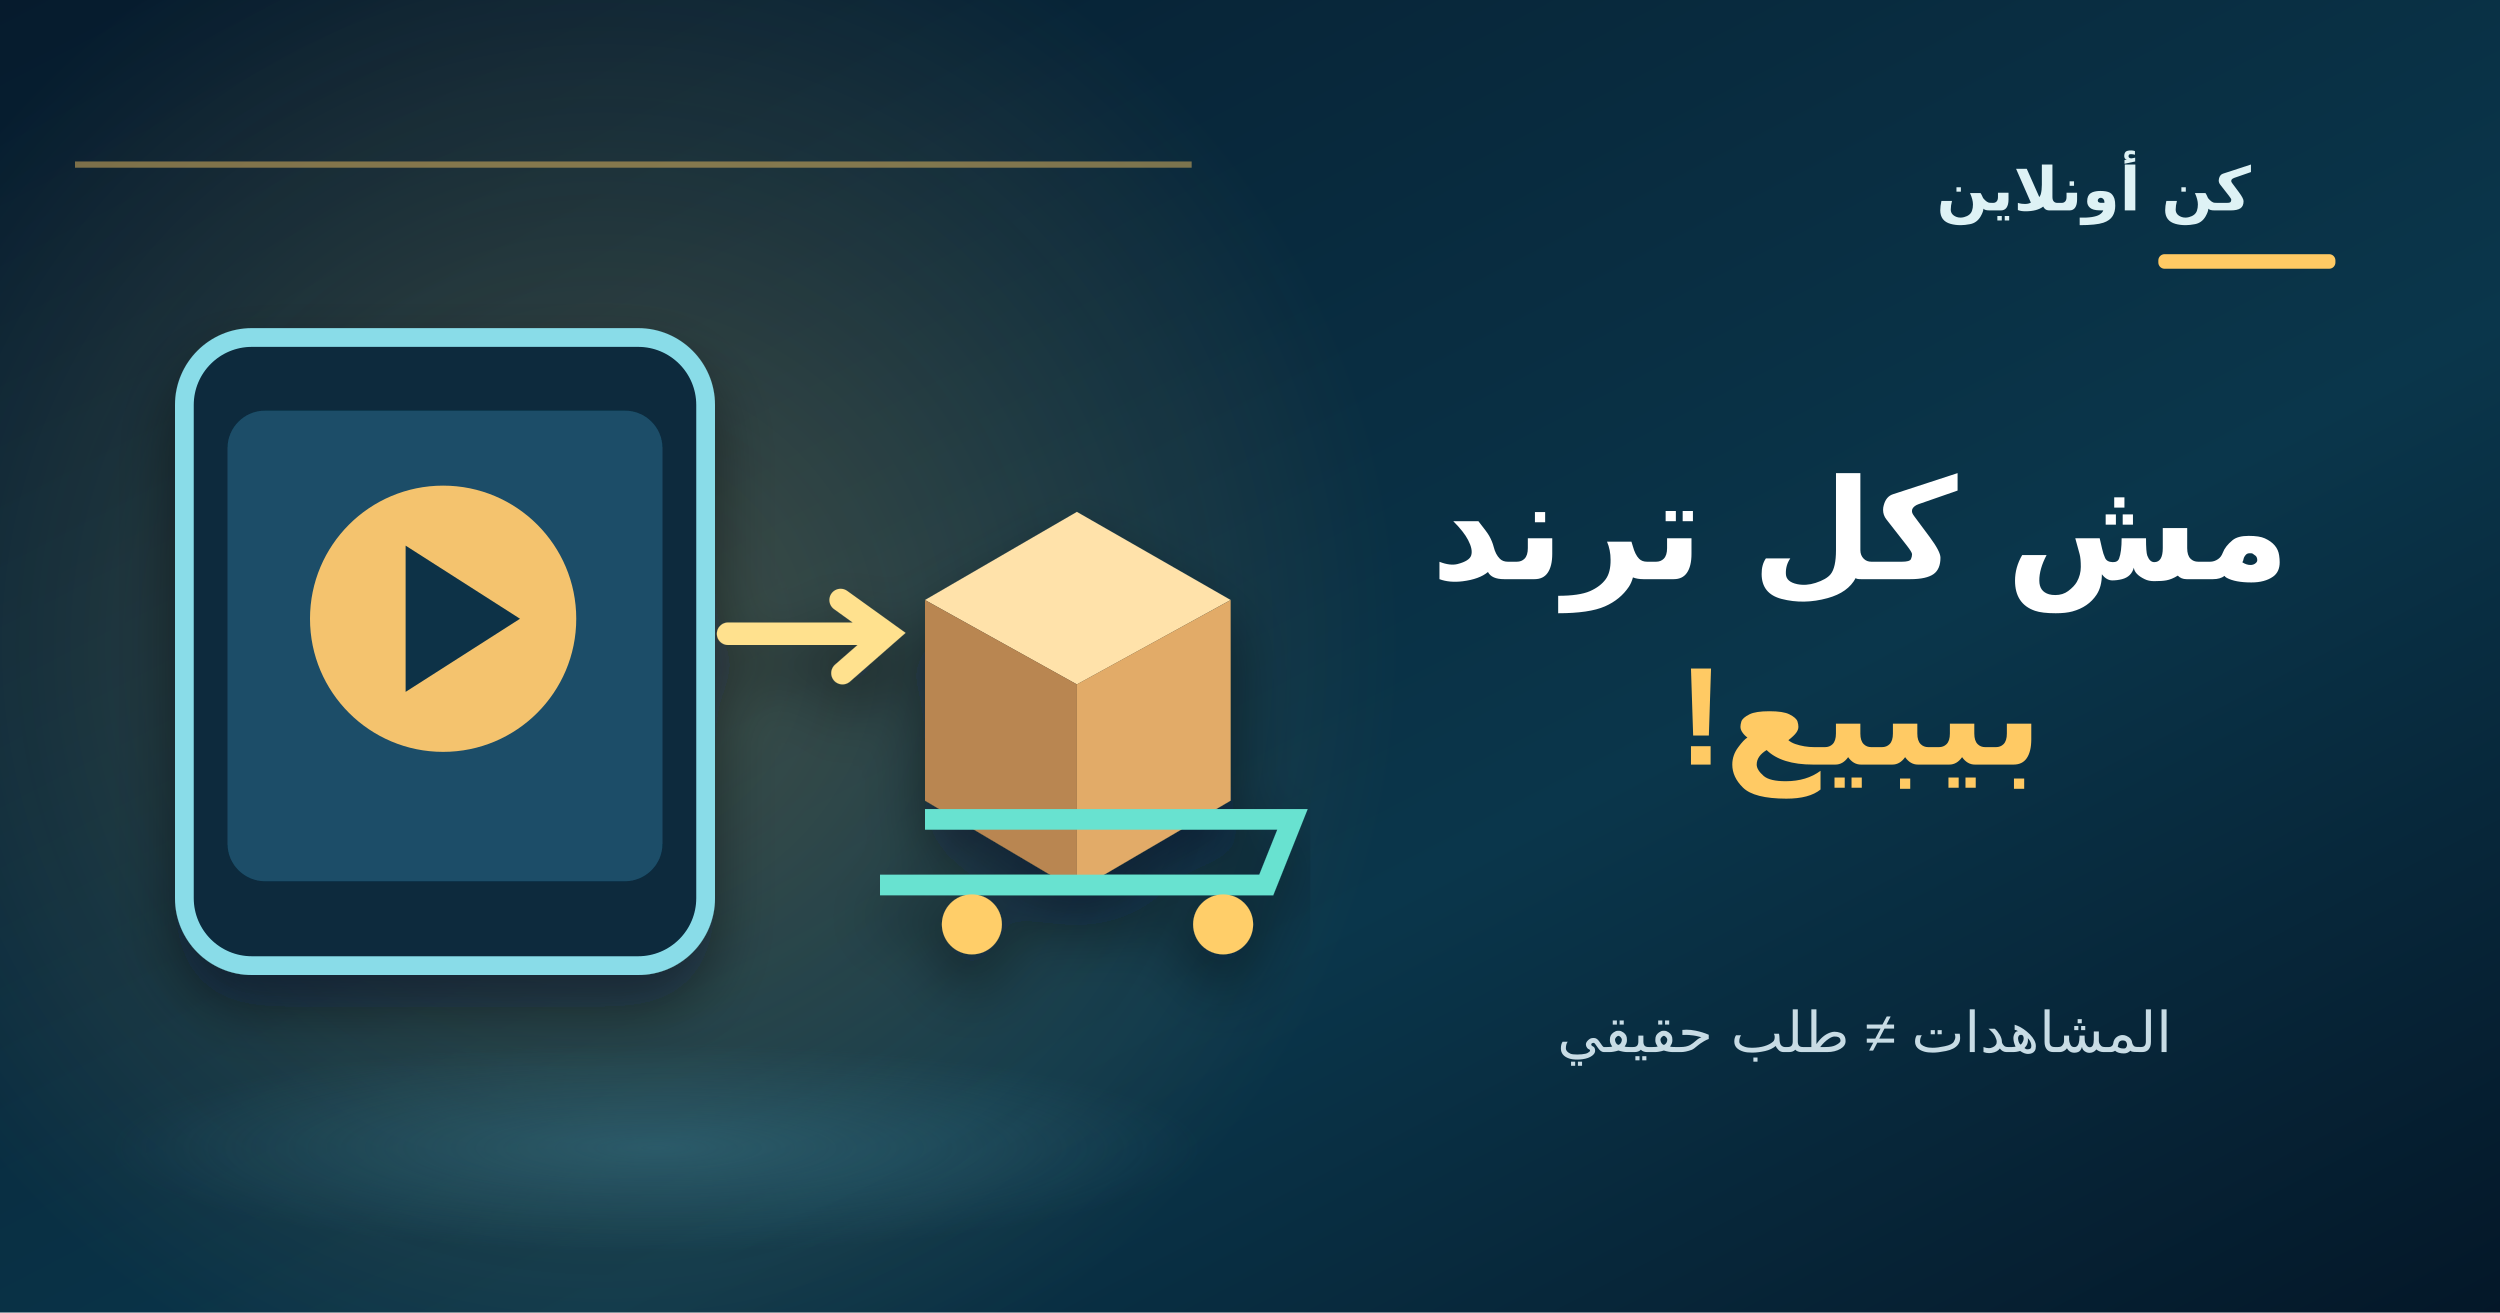
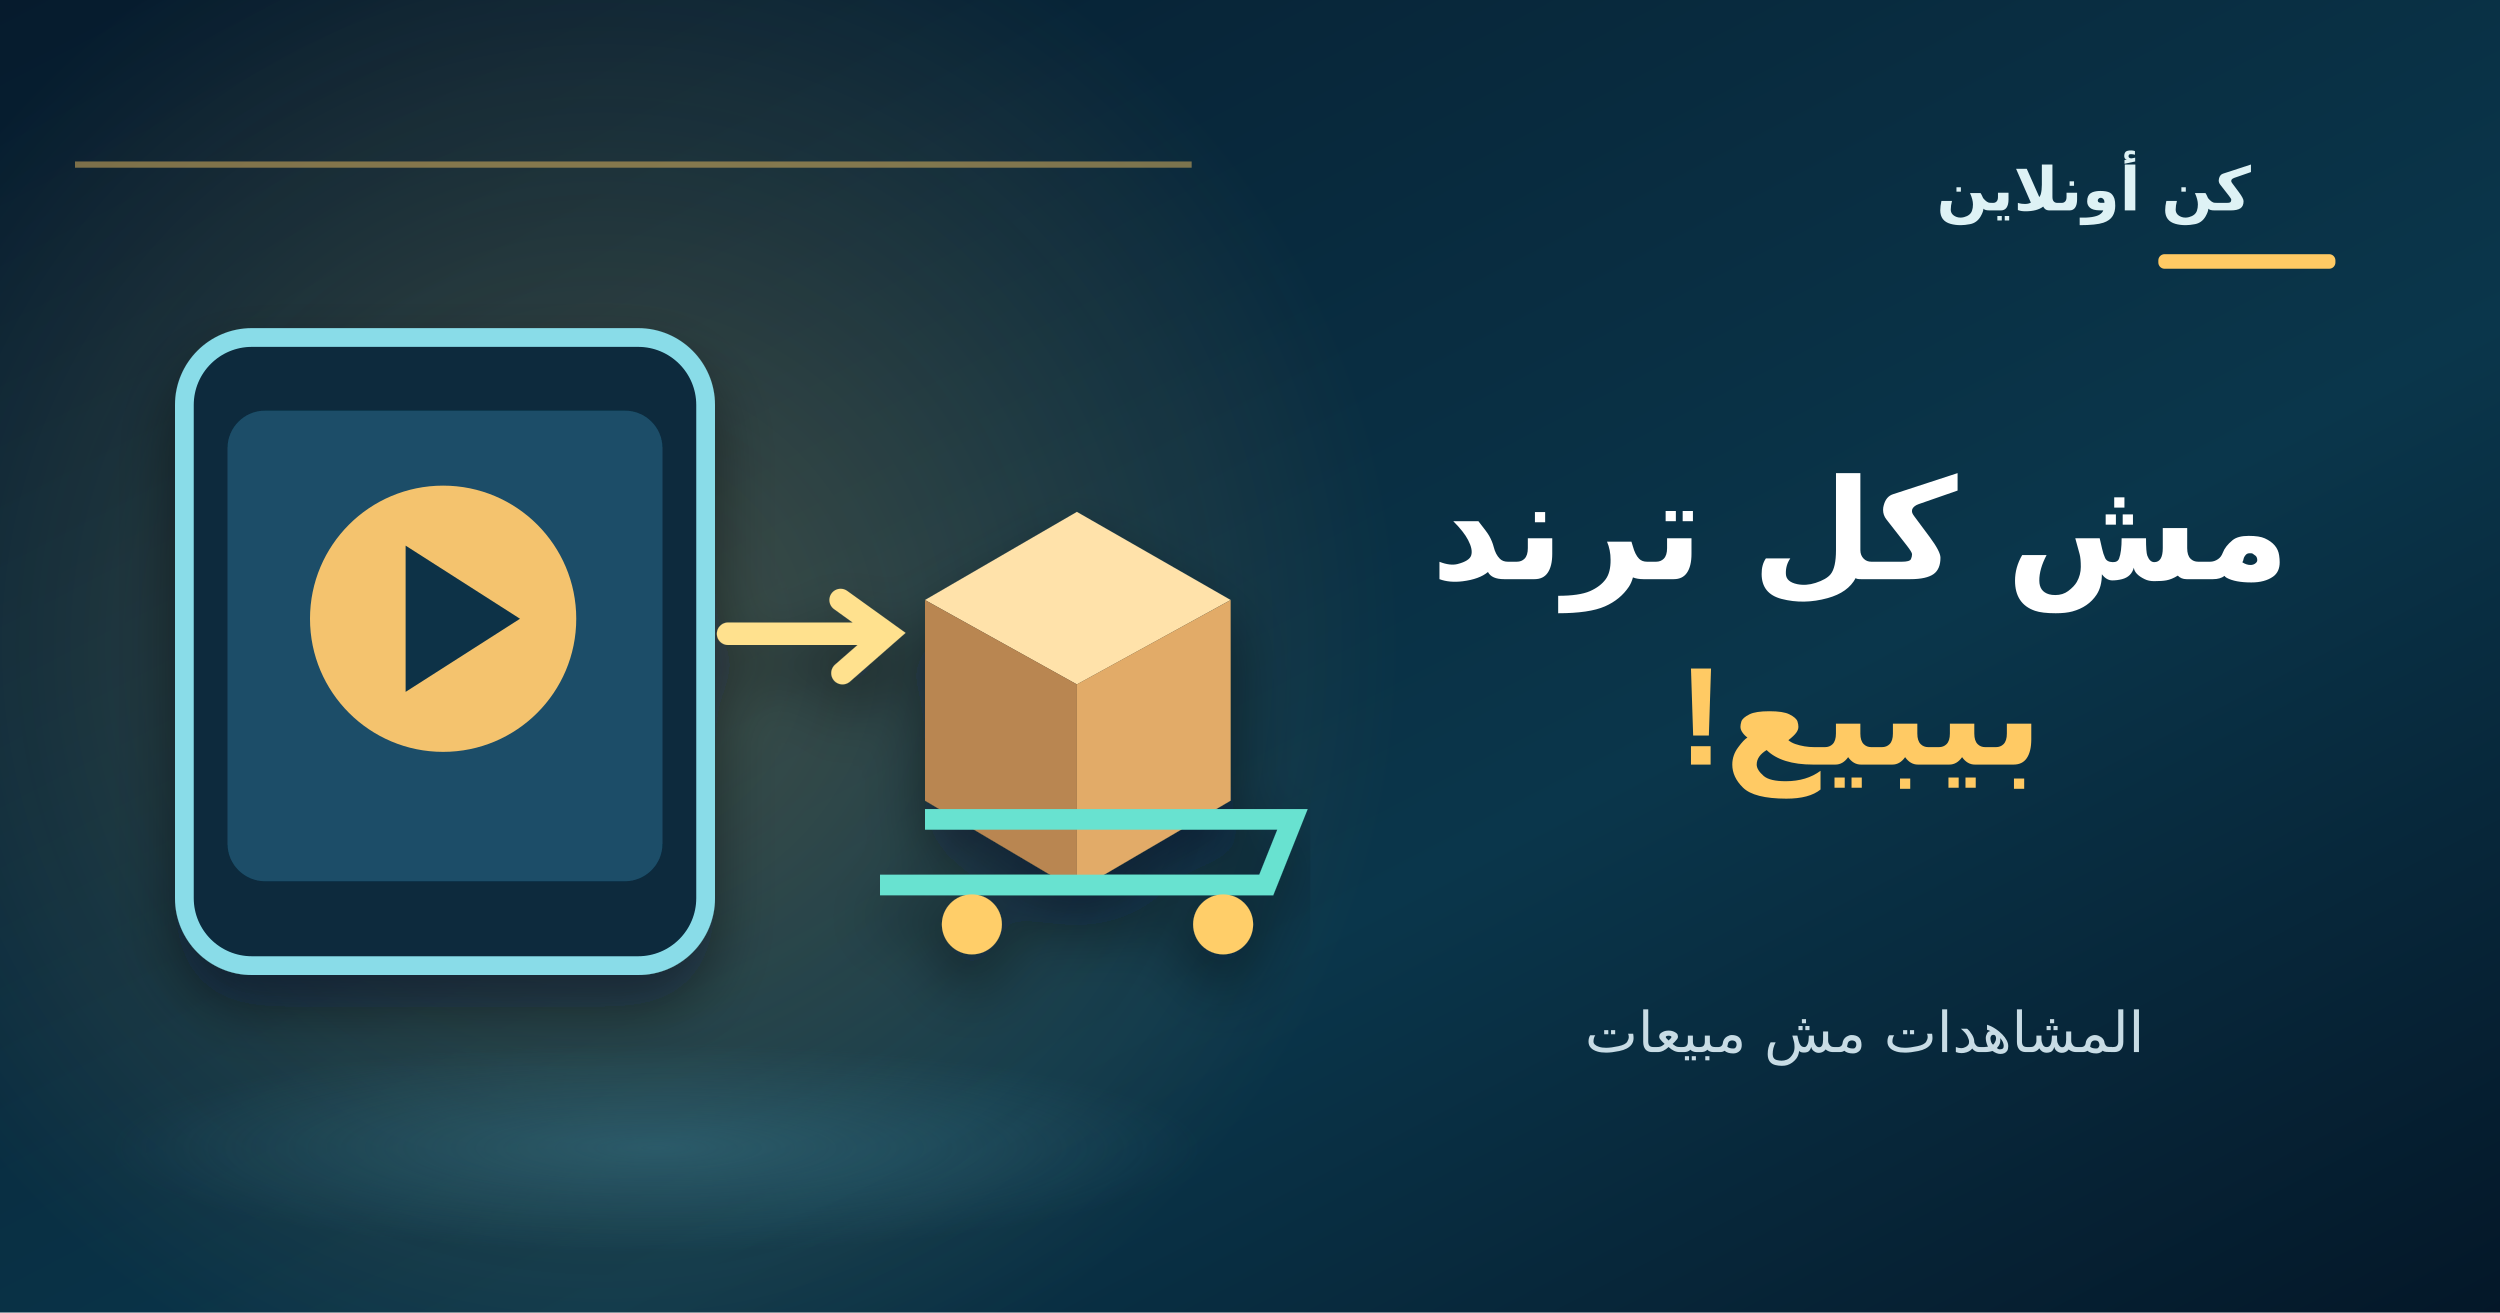
<svg xmlns="http://www.w3.org/2000/svg" width="1200" height="630" viewBox="0 0 1200 630" role="img" aria-labelledby="title desc">
  <defs>
    <linearGradient id="bg" x1="0" y1="0" x2="1" y2="1">
      <stop stop-color="#061b2d" />
      <stop offset=".62" stop-color="#0a364b" />
      <stop offset="1" stop-color="#041728" />
    </linearGradient>
    <radialGradient id="glow">
      <stop stop-color="#ffca64" stop-opacity=".23" />
      <stop offset="1" stop-color="#ffca64" stop-opacity="0" />
    </radialGradient>
    <linearGradient id="glass" x1="0" y1="0" x2="1" y2="1">
      <stop stop-color="#2b6675" />
      <stop offset="1" stop-color="#15384b" />
    </linearGradient>
    <filter id="drop" x="-30%" y="-30%" width="170%" height="170%">
      <feDropShadow dx="0" dy="17" stdDeviation="16" flood-color="#010e19" flood-opacity=".45" />
    </filter>
    <clipPath id="artStage">
      <rect x="15" y="105" width="614" height="440" rx="12" />
    </clipPath>
    <radialGradient id="floor">
      <stop stop-color="#3a798d" stop-opacity=".45" />
      <stop offset="1" stop-color="#3a798d" stop-opacity="0" />
    </radialGradient>
  </defs>
  <rect width="1200" height="630" fill="url(#bg)" />
  <circle cx="290" cy="310" r="381" fill="url(#glow)" />
  <ellipse cx="315" cy="551" rx="260" ry="50" fill="url(#floor)" />
  <path d="M36 79H572" stroke="#ffca64" stroke-width="3" opacity=".46" />
  <g clip-path="url(#artStage)">
    <g id="topic-art" filter="url(#drop)" transform="translate(-15 0) scale(.90)">
      <g>
        <rect x="115" y="180" width="278" height="335" rx="36" fill="#09293d" stroke="#89dce8" stroke-width="10" />
        <rect x="138" y="219" width="232" height="251" rx="20" fill="#1b4d67" />
        <circle cx="253" cy="330" r="71" fill="#f4c36e" />
        <path d="M233 291L294 330L233 369Z" fill="#0c3347" />
        <path d="M405 338H488M465 320L490 338L466 359" stroke="#ffe18e" stroke-width="12" fill="none" stroke-linecap="round" />
        <path d="M510 320L591 273L673 320L591 365Z" fill="#ffe2aa" />
        <path d="M510 320L591 365V475L510 427Z" fill="#b98651" />
        <path d="M591 365L673 320V427L591 475Z" fill="#e2ab67" />
        <path d="M486 472H692L706 437H510" stroke="#67e2d0" stroke-width="11" fill="none" />
        <circle cx="535" cy="493" r="16" fill="#ffce69" />
        <circle cx="669" cy="493" r="16" fill="#ffce69" />
      </g>
    </g>
  </g>
  <text x="1005" y="101" direction="rtl" text-anchor="middle" font-family="Cairo,Tajawal,Segoe UI,Arial,sans-serif" font-size="29" font-weight="700" fill="#def2f5">كن أونلاين</text>
  <rect x="1036" y="122" width="85" height="7" rx="3" fill="#ffca64" />
  <g id="hook">
    <text x="893" y="278" direction="rtl" unicode-bidi="plaintext" text-anchor="middle" font-family="Cairo,Tajawal,Segoe UI,Arial,sans-serif" font-size="67" font-weight="900" fill="#ffffff">مش كل ترند</text>
    <text x="893" y="367" direction="rtl" unicode-bidi="plaintext" text-anchor="middle" font-family="Cairo,Tajawal,Segoe UI,Arial,sans-serif" font-size="67" font-weight="900" fill="#ffca64">بيبيع!</text>
  </g>
-   <text x="895" y="505" direction="rtl" text-anchor="middle" font-family="Cairo,Tajawal,Segoe UI,Arial,sans-serif" font-size="27" fill="#c8dce5">المشاهدات ≠ طلب حقيقي</text>
+   <text x="895" y="505" direction="rtl" text-anchor="middle" font-family="Cairo,Tajawal,Segoe UI,Arial,sans-serif" font-size="27" fill="#c8dce5">المشاهدات مش مبيعات</text>
</svg>
